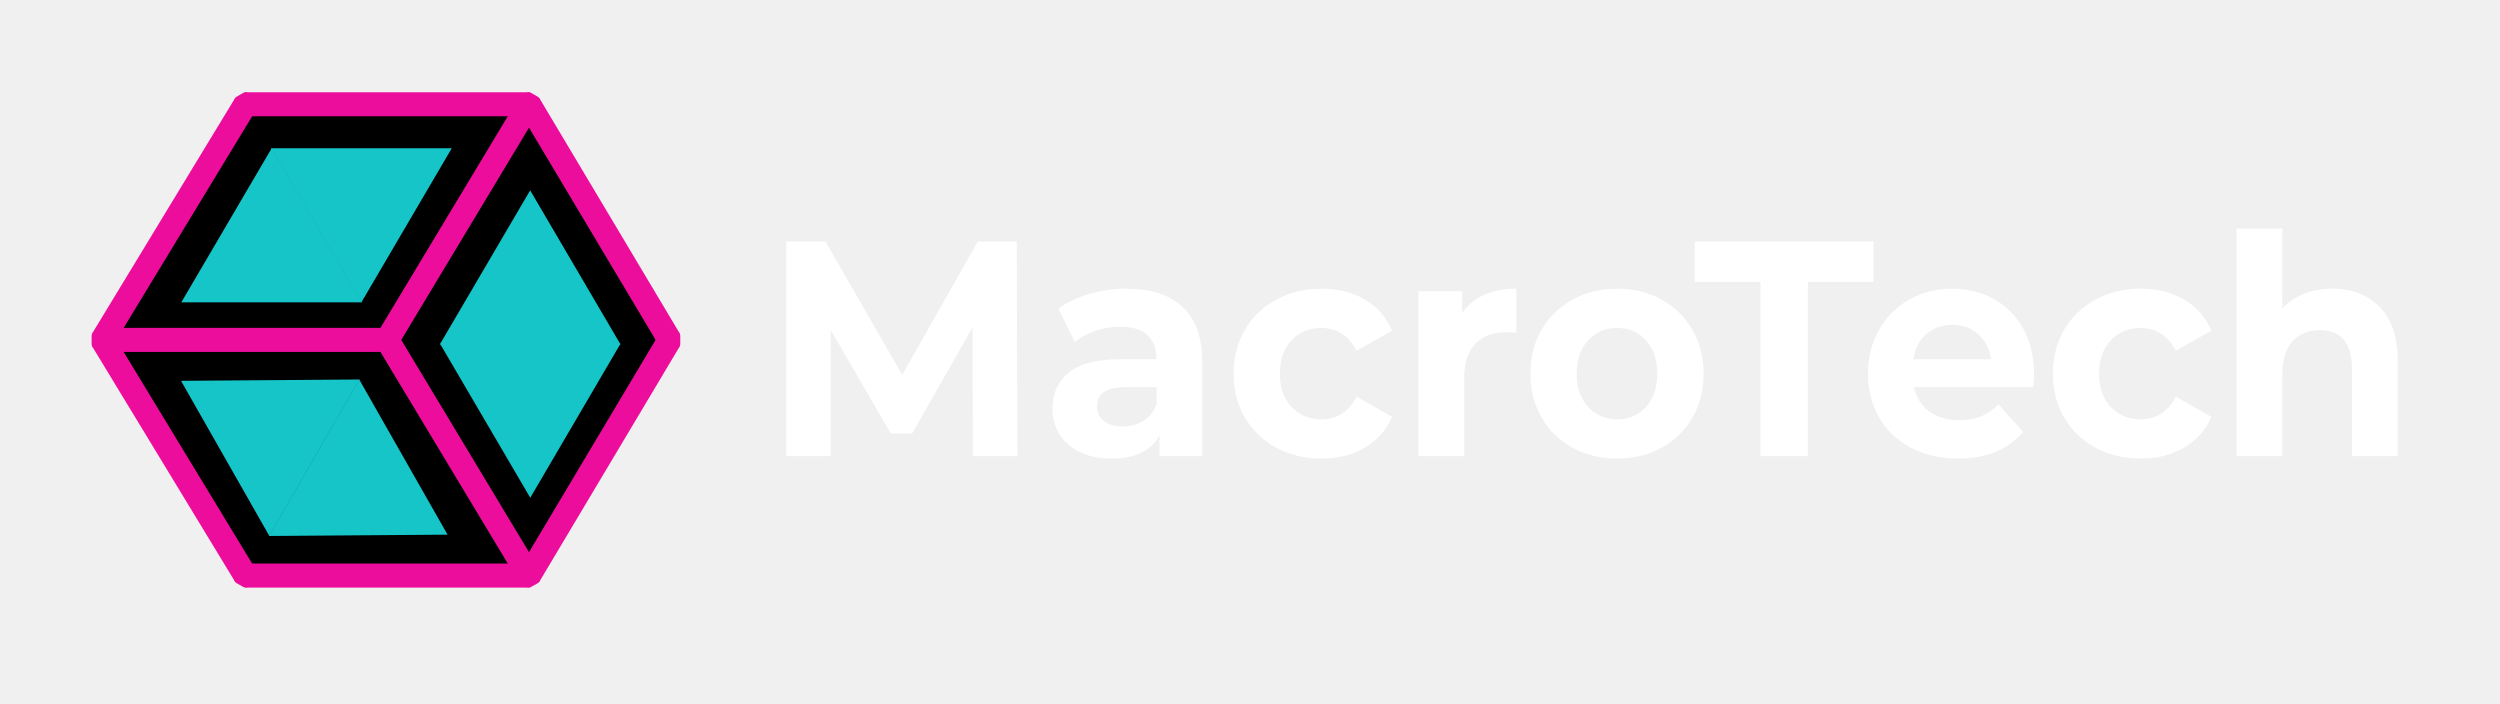
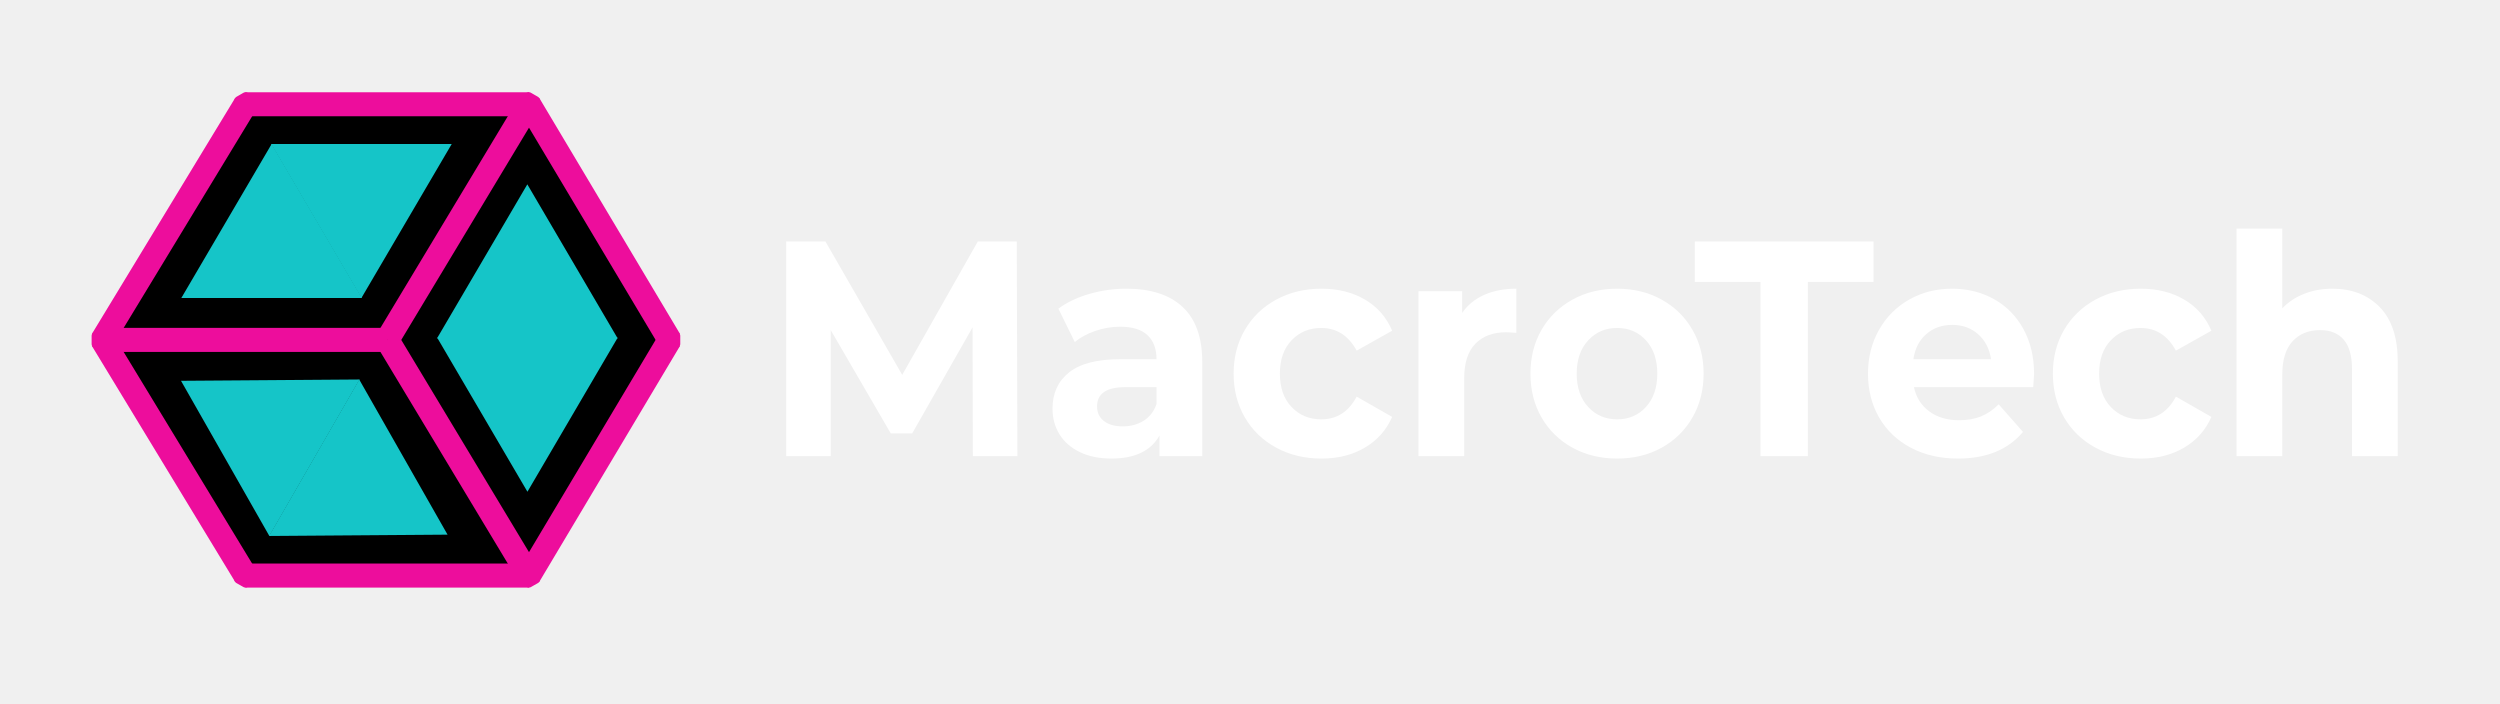
<svg xmlns="http://www.w3.org/2000/svg" version="1.1" viewBox="0.0 0.0 1248.0 350.982" fill="none" stroke="none" stroke-linecap="square" stroke-miterlimit="10">
  <clipPath id="p.0">
    <path d="m0 0l1248.0 0l0 350.982l-1248.0 0l0 -350.982z" clip-rule="nonzero" />
  </clipPath>
  <g clip-path="url(#p.0)">
    <path fill="#000000" fill-opacity="0.0" d="m0 0l1248.0 0l0 350.982l-1248.0 0z" fill-rule="evenodd" />
-     <path fill="#000000" d="m52.722 169.682l70.862 -121.26l139.442 0l70.862 121.26l-70.862 121.26l-139.442 0z" fill-rule="evenodd" />
-     <path stroke="#000000" stroke-width="1.0" stroke-linejoin="round" stroke-linecap="butt" d="m52.722 169.682l70.862 -121.26l139.442 0l70.862 121.26l-70.862 121.26l-139.442 0z" fill-rule="evenodd" />
+     <path fill="#000000" d="m52.018 169.682l71.695 -118.646l137.775 0l71.695 118.646l-71.695 118.646l-137.775 0z" fill-rule="evenodd" />
+     <path stroke="#000000" stroke-width="1.0" stroke-linejoin="round" stroke-linecap="butt" d="m52.018 169.682l71.695 -118.646l137.775 0l71.695 118.646l-71.695 118.646l-137.775 0z" fill-rule="evenodd" />
    <path fill="#ffffff" d="m392.464 120.551l0 107.142l22.236 0l0 -62.9l29.973 51.566l10.689 0l30.139 -52.936l0.143 64.271l22.236 0l-0.309 -107.142l-19.45 0l-37.734 66.587l-38.329 -66.587z" fill-rule="evenodd" />
    <path fill="#ffffff" d="m577.336 193.266l0 8.42c-1.254 3.67 -3.396 6.452 -6.428 8.345c-3.016 1.877 -6.475 2.815 -10.38 2.815c-4 0 -7.15 -0.888 -9.451 -2.665c-2.285 -1.794 -3.428 -4.218 -3.428 -7.274c0 -6.427 4.682 -9.641 14.046 -9.641zm-15.046 -49.15c-6.349 0 -12.522 0.872 -18.522 2.616c-5.983 1.727 -11.126 4.177 -15.427 7.349l8.19 16.665c2.825 -2.342 6.261 -4.202 10.308 -5.58c4.047 -1.378 8.174 -2.068 12.38 -2.068c6.047 0 10.578 1.403 13.594 4.21c3.016 2.807 4.523 6.809 4.523 12.007l-18.117 0c-11.507 0 -20.021 2.2 -25.545 6.601c-5.507 4.384 -8.261 10.405 -8.261 18.061c0 4.783 1.167 9.068 3.5 12.854c2.349 3.77 5.737 6.726 10.165 8.868c4.444 2.142 9.689 3.214 15.736 3.214c11.713 0 19.712 -3.828 23.997 -11.484l0 10.263l21.355 0l0 -46.982c0 -12.24 -3.269 -21.399 -9.808 -27.477c-6.523 -6.078 -15.879 -9.117 -28.068 -9.117z" fill-rule="evenodd" />
    <path fill="#ffffff" d="m659.701 144.116c-8.396 0 -15.935 1.818 -22.616 5.456c-6.666 3.62 -11.88 8.644 -15.641 15.071c-3.746 6.427 -5.618 13.718 -5.618 21.872c0 8.171 1.873 15.47 5.618 21.897c3.761 6.427 8.975 11.451 15.641 15.071c6.682 3.62 14.221 5.431 22.616 5.431c8.285 0 15.522 -1.835 21.712 -5.505c6.19 -3.67 10.705 -8.769 13.546 -15.295l-17.712 -10.114c-4 7.556 -9.896 11.335 -17.688 11.335c-5.952 0 -10.88 -2.043 -14.784 -6.128c-3.904 -4.085 -5.856 -9.649 -5.856 -16.69c0 -7.042 1.952 -12.597 5.856 -16.665c3.904 -4.085 8.832 -6.128 14.784 -6.128c7.698 0 13.594 3.77 17.688 11.31l17.712 -9.94c-2.841 -6.726 -7.356 -11.899 -13.546 -15.52c-6.19 -3.637 -13.427 -5.456 -21.712 -5.456z" fill-rule="evenodd" />
    <path fill="#ffffff" d="m756.954 144.116c-6.031 0 -11.364 1.021 -15.998 3.064c-4.634 2.043 -8.317 5.057 -11.046 9.043l0 -10.861l-21.807 0l0 82.331l22.831 0l0 -38.886c0 -7.639 1.849 -13.369 5.547 -17.189c3.714 -3.836 8.832 -5.754 15.355 -5.754c0.889 0 2.595 0.1 5.118 0.299l0 -22.046z" fill-rule="evenodd" />
    <path fill="#ffffff" d="m974.612 162.177c5.079 0 9.372 1.561 12.88 4.683c3.508 3.106 5.65 7.257 6.428 12.456l-38.757 0c0.778 -5.298 2.92 -9.475 6.428 -12.53c3.508 -3.072 7.848 -4.609 13.022 -4.609zm-167.335 1.544c5.857 0 10.658 2.068 14.403 6.203c3.761 4.119 5.642 9.649 5.642 16.591c0 6.942 -1.881 12.48 -5.642 16.616c-3.746 4.135 -8.547 6.203 -14.403 6.203c-5.841 0 -10.665 -2.068 -14.474 -6.203c-3.809 -4.135 -5.714 -9.674 -5.714 -16.616c0 -6.942 1.905 -12.472 5.714 -16.591c3.809 -4.135 8.634 -6.203 14.474 -6.203zm38.777 -43.171l0 20.203l32.758 0l0 86.94l23.688 0l0 -86.94l32.758 0l0 -20.203zm-38.777 23.566c-8.285 0 -15.72 1.818 -22.307 5.456c-6.571 3.62 -11.713 8.644 -15.427 15.071c-3.698 6.427 -5.547 13.718 -5.547 21.872c0 8.171 1.849 15.47 5.547 21.897c3.714 6.427 8.856 11.451 15.427 15.071c6.587 3.62 14.022 5.431 22.307 5.431c8.285 0 15.697 -1.81 22.236 -5.431c6.539 -3.62 11.657 -8.644 15.355 -15.071c3.714 -6.427 5.571 -13.726 5.571 -21.897c0 -8.154 -1.857 -15.445 -5.571 -21.872c-3.698 -6.427 -8.816 -11.451 -15.355 -15.071c-6.539 -3.637 -13.951 -5.456 -22.236 -5.456zm167.192 0c-7.904 0 -15.054 1.818 -21.45 5.456c-6.38 3.62 -11.396 8.669 -15.046 15.146c-3.65 6.477 -5.476 13.743 -5.476 21.797c0 8.171 1.849 15.47 5.547 21.897c3.714 6.427 8.983 11.451 15.808 15.071c6.825 3.62 14.673 5.431 23.545 5.431c14.237 0 25.061 -4.434 32.472 -13.303l-12.141 -13.776c-2.73 2.757 -5.682 4.775 -8.856 6.053c-3.174 1.262 -6.809 1.893 -10.904 1.893c-5.936 0 -10.904 -1.478 -14.903 -4.434c-4 -2.956 -6.539 -6.983 -7.618 -12.082l59.541 0c0.286 -3.986 0.429 -6.128 0.429 -6.427c0 -8.586 -1.778 -16.117 -5.333 -22.594c-3.555 -6.477 -8.459 -11.451 -14.713 -14.922c-6.237 -3.471 -13.205 -5.206 -20.902 -5.206z" fill-rule="evenodd" />
    <path fill="#ffffff" d="m1068.669 144.116c-8.396 0 -15.935 1.818 -22.616 5.456c-6.666 3.62 -11.88 8.644 -15.641 15.071c-3.746 6.427 -5.618 13.718 -5.618 21.872c0 8.171 1.873 15.47 5.618 21.897c3.761 6.427 8.975 11.451 15.641 15.071c6.682 3.62 14.221 5.431 22.616 5.431c8.285 0 15.522 -1.835 21.712 -5.505c6.19 -3.67 10.705 -8.769 13.546 -15.295l-17.712 -10.114c-4 7.556 -9.896 11.335 -17.688 11.335c-5.952 0 -10.88 -2.043 -14.784 -6.128c-3.904 -4.085 -5.856 -9.649 -5.856 -16.69c0 -7.042 1.952 -12.597 5.856 -16.665c3.904 -4.085 8.832 -6.128 14.784 -6.128c7.698 0 13.594 3.77 17.688 11.31l17.712 -9.94c-2.841 -6.726 -7.356 -11.899 -13.546 -15.52c-6.19 -3.637 -13.427 -5.456 -21.712 -5.456z" fill-rule="evenodd" />
    <path fill="#ffffff" d="m1116.486 114.123l0 113.57l22.831 0l0 -40.705c0 -7.357 1.706 -12.896 5.118 -16.616c3.412 -3.72 7.991 -5.58 13.737 -5.58c5.174 0 9.126 1.611 11.856 4.833c2.73 3.205 4.095 8.071 4.095 14.598l0 43.47l22.831 0l0 -47.132c0 -12.04 -3 -21.125 -8.999 -27.253c-5.999 -6.128 -13.879 -9.192 -23.64 -9.192c-5.063 0 -9.745 0.847 -14.046 2.541c-4.285 1.677 -7.936 4.102 -10.951 7.274l0 -39.808z" fill-rule="evenodd" />
    <path fill="#000000" fill-opacity="0.0" d="m193.303 169.681l70.803 117.638" fill-rule="evenodd" />
    <path stroke="#ed0d9c" stroke-width="12.0" stroke-linejoin="round" stroke-linecap="butt" d="m193.303 169.681l70.803 117.638" fill-rule="evenodd" />
    <path fill="#000000" fill-opacity="0.0" d="m193.303 169.681l70.803 -117.638" fill-rule="evenodd" />
    <path stroke="#ed0d9c" stroke-width="12.0" stroke-linejoin="round" stroke-linecap="butt" d="m193.303 169.681l70.803 -117.638" fill-rule="evenodd" />
    <path fill="#000000" fill-opacity="0.0" d="m193.303 169.681l-142.236 0" fill-rule="evenodd" />
    <path stroke="#ed0d9c" stroke-width="12.0" stroke-linejoin="round" stroke-linecap="butt" d="m193.303 169.681l-142.236 0" fill-rule="evenodd" />
    <path fill="#000000" fill-opacity="0.0" d="m334.267 169.682l-70.173 -117.638" fill-rule="evenodd" />
    <path stroke="#ed0d9c" stroke-width="12.0" stroke-linejoin="round" stroke-linecap="butt" d="m334.267 169.682l-70.173 -117.638" fill-rule="evenodd" />
    <path fill="#000000" fill-opacity="0.0" d="m264.106 52.043l-141.606 0" fill-rule="evenodd" />
    <path stroke="#ed0d9c" stroke-width="12.0" stroke-linejoin="round" stroke-linecap="butt" d="m264.106 52.043l-141.606 0" fill-rule="evenodd" />
    <path fill="#000000" fill-opacity="0.0" d="m122.5 52.043l-71.433 117.638" fill-rule="evenodd" />
    <path stroke="#ed0d9c" stroke-width="12.0" stroke-linejoin="round" stroke-linecap="butt" d="m122.5 52.043l-71.433 117.638" fill-rule="evenodd" />
    <path fill="#000000" fill-opacity="0.0" d="m51.056 169.682l71.433 117.638" fill-rule="evenodd" />
    <path stroke="#ed0d9c" stroke-width="12.0" stroke-linejoin="round" stroke-linecap="butt" d="m51.056 169.682l71.433 117.638" fill-rule="evenodd" />
    <path fill="#000000" fill-opacity="0.0" d="m122.502 287.321l141.606 0" fill-rule="evenodd" />
    <path stroke="#ed0d9c" stroke-width="12.0" stroke-linejoin="round" stroke-linecap="butt" d="m122.502 287.321l141.606 0" fill-rule="evenodd" />
    <path fill="#000000" fill-opacity="0.0" d="m264.093 287.32l70.173 -117.638" fill-rule="evenodd" />
    <path stroke="#ed0d9c" stroke-width="12.0" stroke-linejoin="round" stroke-linecap="butt" d="m264.093 287.32l70.173 -117.638" fill-rule="evenodd" />
    <path fill="#000000" d="m119.064 50.039l3.953 2.803l-0.457 -4.819z" fill-rule="evenodd" />
    <path stroke="#ed0d9c" stroke-width="4.0" stroke-linejoin="round" stroke-linecap="butt" d="m119.064 50.039l3.953 2.803l-0.457 -4.819z" fill-rule="evenodd" />
    <path fill="#ed0d9c" d="m337.592 171.697l-4.409 -2.016l4.409 -2.016z" fill-rule="evenodd" />
    <path stroke="#ed0d9c" stroke-width="4.0" stroke-linejoin="round" stroke-linecap="butt" d="m337.592 171.697l-4.409 -2.016l4.409 -2.016z" fill-rule="evenodd" />
    <path fill="#ed0d9c" d="m264.06 291.312l-0.551 -4.866l4.047 2.882z" fill-rule="evenodd" />
    <path stroke="#ed0d9c" stroke-width="4.0" stroke-linejoin="round" stroke-linecap="butt" d="m264.06 291.312l-0.551 -4.866l4.047 2.882z" fill-rule="evenodd" />
    <path fill="#ed0d9c" d="m47.735 167.619l4.283 2.063l-4.283 2.063z" fill-rule="evenodd" />
    <path stroke="#ed0d9c" stroke-width="4.0" stroke-linejoin="round" stroke-linecap="butt" d="m47.735 167.619l4.283 2.063l-4.283 2.063z" fill-rule="evenodd" />
    <path fill="#ed0d9c" d="m122.512 291.312l0.551 -4.866l-4.047 2.882z" fill-rule="evenodd" />
    <path stroke="#ed0d9c" stroke-width="4.0" stroke-linejoin="round" stroke-linecap="butt" d="m122.512 291.312l0.551 -4.866l-4.047 2.882z" fill-rule="evenodd" />
    <path fill="#ed0d9c" d="m267.51 50.039l-3.953 2.803l0.457 -4.819z" fill-rule="evenodd" />
    <path stroke="#ed0d9c" stroke-width="4.0" stroke-linejoin="round" stroke-linecap="butt" d="m267.51 50.039l-3.953 2.803l0.457 -4.819z" fill-rule="evenodd" />
-     <path fill="#15c5c8" d="m90.518 150.908l45.087 -76.882l45.087 76.882z" fill-rule="evenodd" />
-     <path fill="#15c5c8" d="m219.571 171.908l45.087 -76.882l45.087 76.882z" fill-rule="evenodd" />
-     <path fill="#15c5c8" d="m309.745 171.596l-45.039 76.882l-45.039 -76.882z" fill-rule="evenodd" />
-     <path fill="#15c5c8" d="m179.325 189.453l44.094 77.449l-89.134 0.661z" fill-rule="evenodd" />
-     <path fill="#15c5c8" d="m134.455 267.55l-44.094 -77.449l89.134 -0.661z" fill-rule="evenodd" />
-     <path fill="#15c5c8" d="m225.503 74.026l-45.087 76.882l-45.087 -76.882z" fill-rule="evenodd" />
+     <path fill="#15c5c8" d="m90.518 148.76l45.087 -76.882l45.087 76.882z" fill-rule="evenodd" />
+     <path fill="#15c5c8" d="m218.156 168.905l45.087 -76.882l45.087 76.882z" fill-rule="evenodd" />
+     <path fill="#15c5c8" d="m308.331 168.593l-45.039 76.882l-45.039 -76.882z" fill-rule="evenodd" />
+     <path fill="#15c5c8" d="m179.325 189.452l44.094 77.449l-89.134 0.661z" fill-rule="evenodd" />
+     <path fill="#15c5c8" d="m134.455 267.549l-44.094 -77.449l89.134 -0.661z" fill-rule="evenodd" />
+     <path fill="#15c5c8" d="m225.503 71.878l-45.087 76.882l-45.087 -76.882z" fill-rule="evenodd" />
  </g>
</svg>
